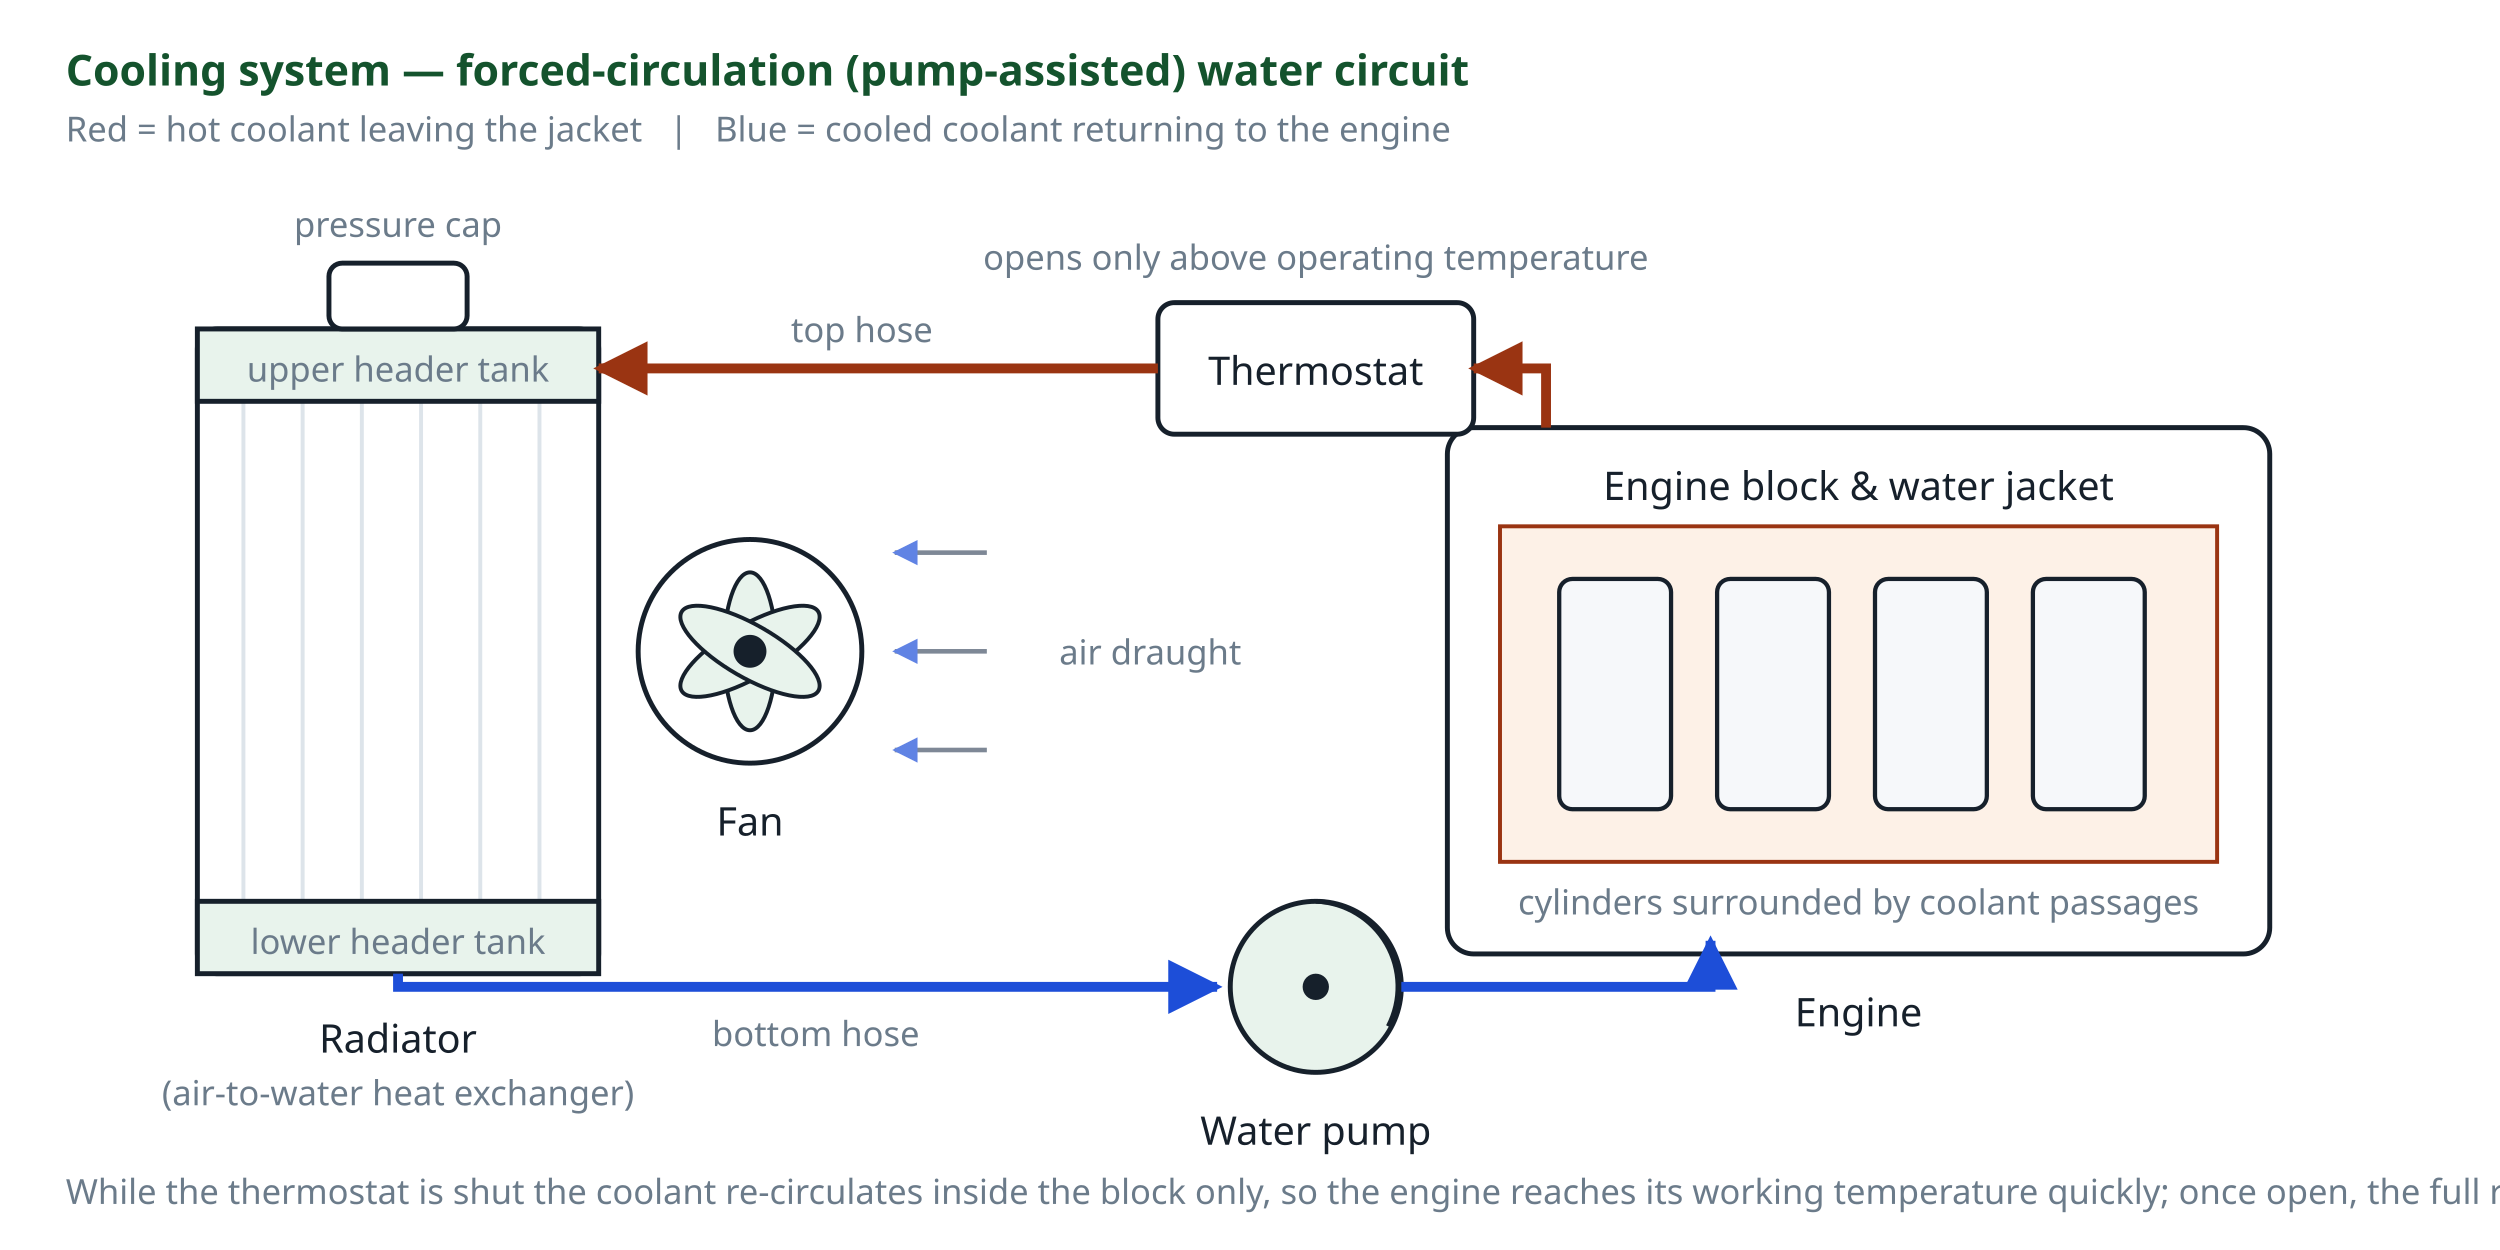
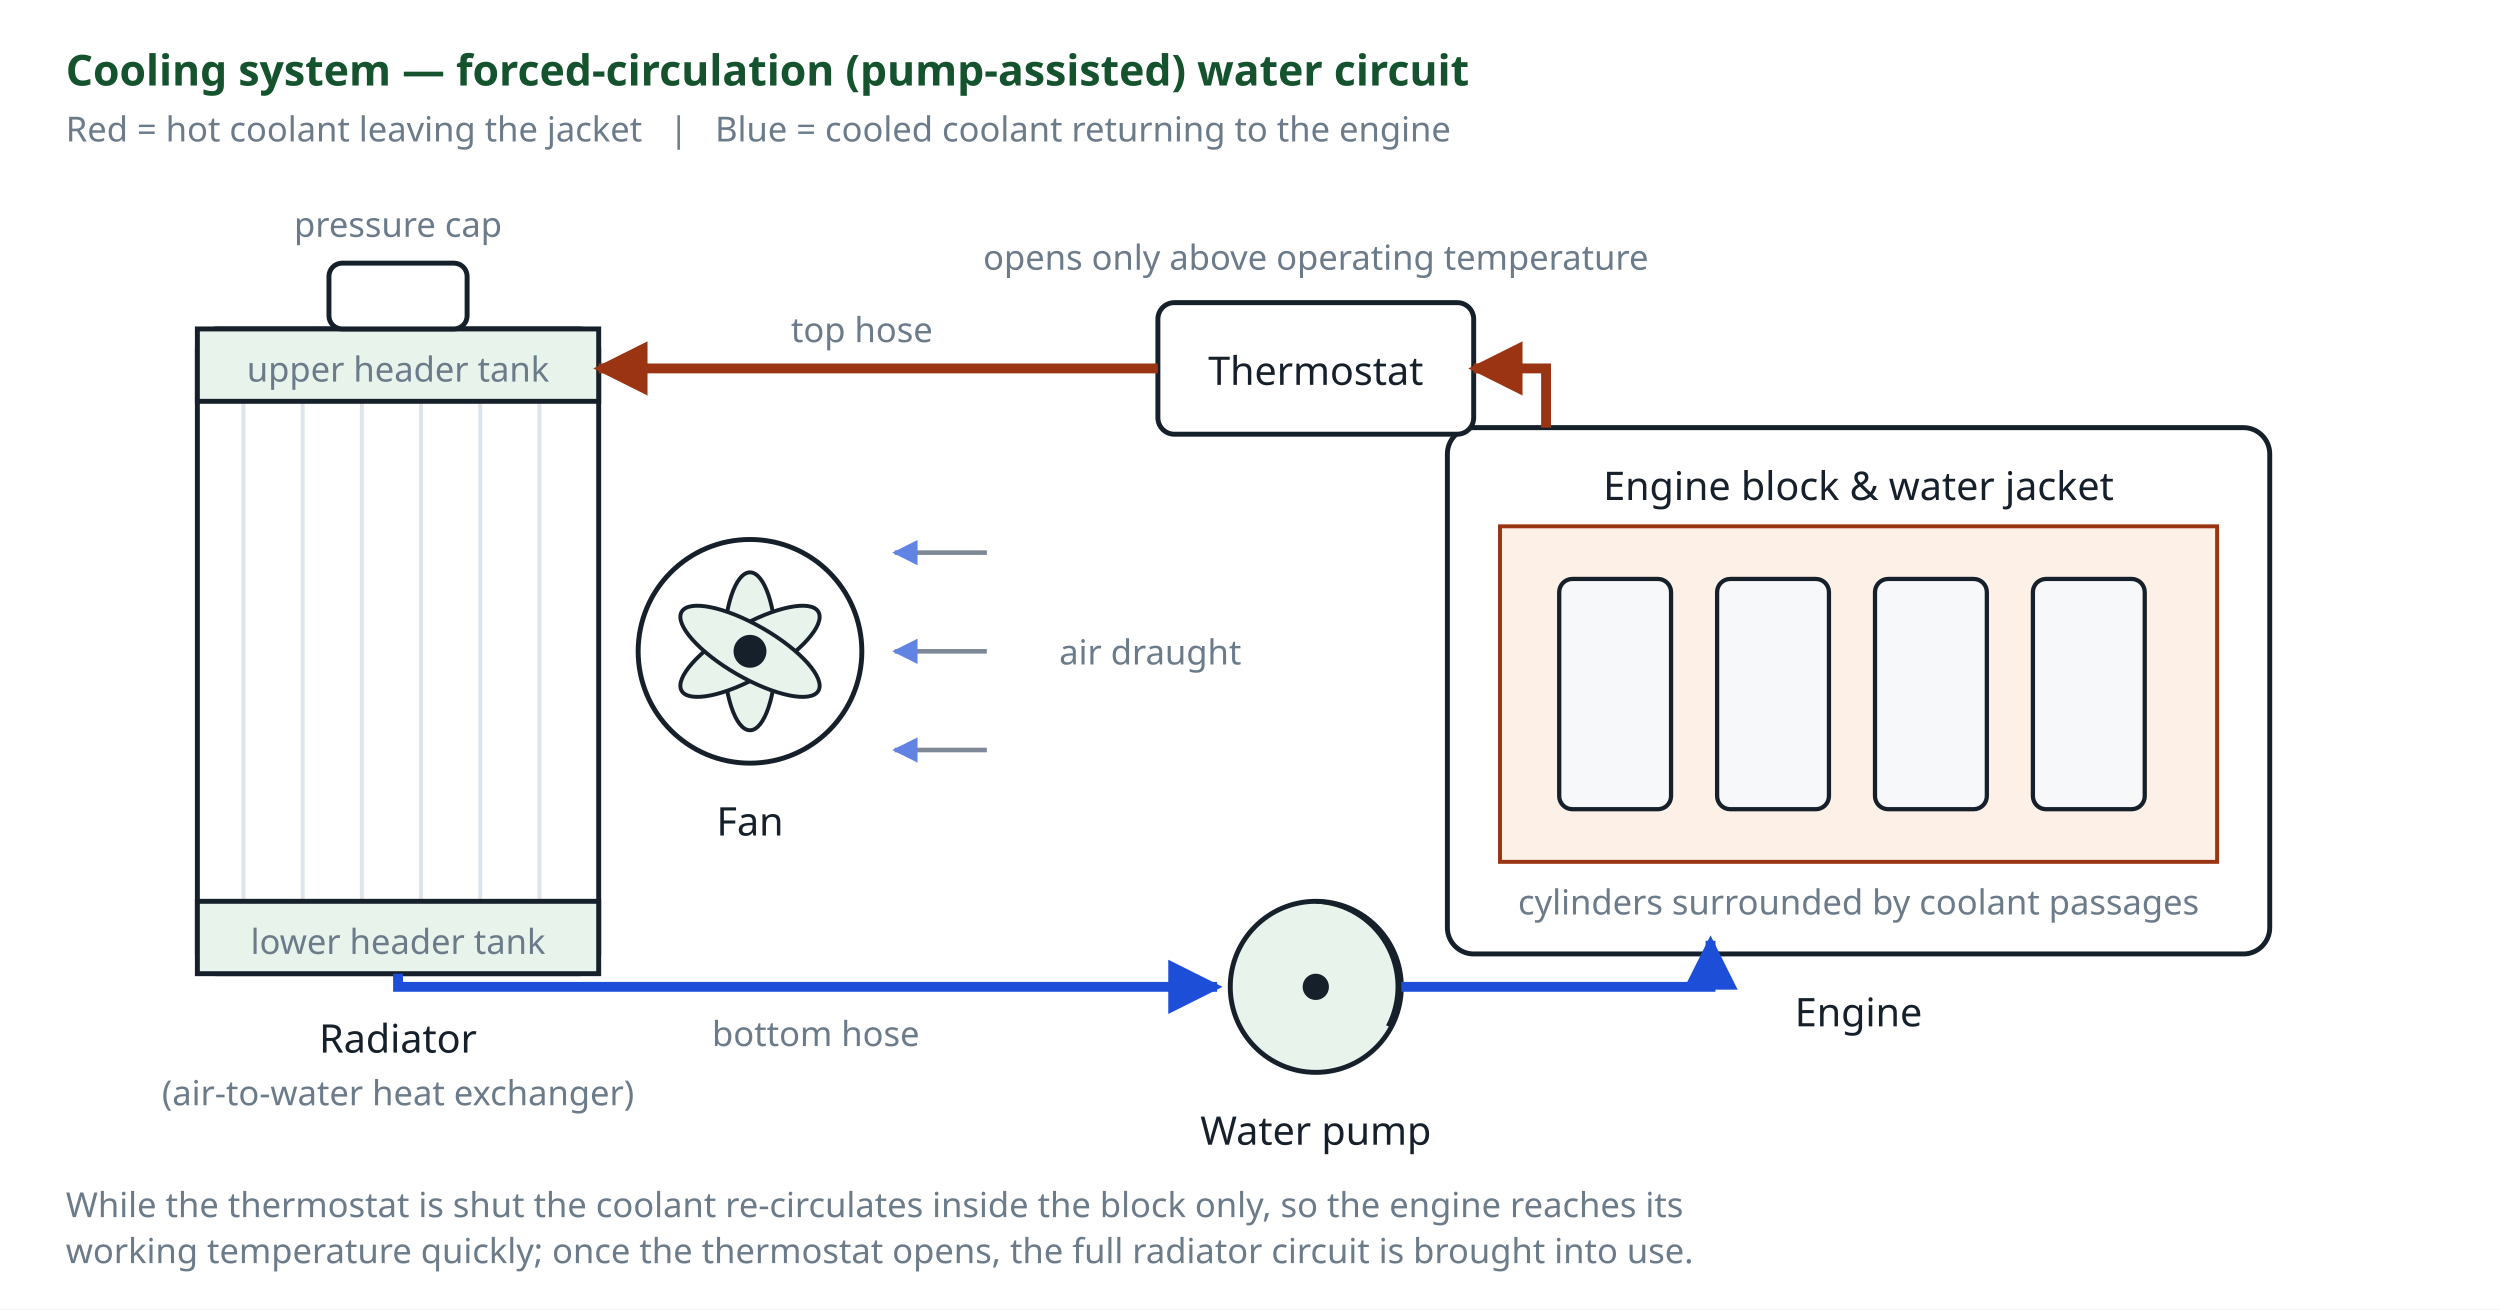
- <svg xmlns="http://www.w3.org/2000/svg" viewBox="0 0 760 380" role="img" aria-label="Liquid cooling system circuit of an internal combustion engine">
+ <svg xmlns="http://www.w3.org/2000/svg" viewBox="0 0 760 398" role="img" aria-label="Liquid cooling system circuit of an internal combustion engine">
  <style>
    .lbl{font-family:ui-sans-serif,system-ui,"Segoe UI",sans-serif;font-size:12px;fill:#16202b}
    .sm{font-family:ui-sans-serif,system-ui,"Segoe UI",sans-serif;font-size:10.5px;fill:#6b7b8a}
    .ttl{font-family:ui-sans-serif,system-ui,"Segoe UI",sans-serif;font-size:13px;font-weight:600;fill:#14532d}
    .bx{fill:#fff;stroke:#16202b;stroke-width:1.5}
    .hot{fill:none;stroke:#9a3412;stroke-width:3;marker-end:url(#arh)}
    .cold{fill:none;stroke:#1d4ed8;stroke-width:3;marker-end:url(#arc)}
  </style>
  <defs>
    <marker id="arh" viewBox="0 0 10 10" refX="9" refY="5" markerWidth="5.5" markerHeight="5.5" orient="auto-start-reverse">
      <path d="M0 0 L10 5 L0 10 z" fill="#9a3412" />
    </marker>
    <marker id="arc" viewBox="0 0 10 10" refX="9" refY="5" markerWidth="5.5" markerHeight="5.5" orient="auto-start-reverse">
      <path d="M0 0 L10 5 L0 10 z" fill="#1d4ed8" />
    </marker>
  </defs>
-   <rect width="760" height="380" fill="#fff" />
+   <rect width="760" height="398" fill="#fff" />
  <text class="ttl" x="20" y="26">Cooling system — forced-circulation (pump-assisted) water circuit</text>
  <text class="sm" x="20" y="43">Red = hot coolant leaving the jacket   |   Blue = cooled coolant returning to the engine</text>
  <rect class="bx" x="60" y="100" width="122" height="196" rx="6" />
  <g stroke="#dde4ea" stroke-width="1.2">
    <path d="M74 120 v158 M92 120 v158 M110 120 v158 M128 120 v158 M146 120 v158 M164 120 v158" />
  </g>
  <rect x="60" y="100" width="122" height="22" fill="#e8f3ec" stroke="#16202b" stroke-width="1.5" />
  <rect x="60" y="274" width="122" height="22" fill="#e8f3ec" stroke="#16202b" stroke-width="1.5" />
  <text class="sm" x="121" y="116" text-anchor="middle">upper header tank</text>
  <text class="sm" x="121" y="290" text-anchor="middle">lower header tank</text>
  <text class="lbl" x="121" y="320" text-anchor="middle">Radiator</text>
  <text class="sm" x="121" y="336" text-anchor="middle">(air-to-water heat exchanger)</text>
  <rect x="100" y="80" width="42" height="20" rx="4" class="bx" />
  <text class="sm" x="121" y="72" text-anchor="middle">pressure cap</text>
  <g transform="translate(228,198)">
    <circle r="34" fill="#fff" stroke="#16202b" stroke-width="1.5" />
    <g fill="#e8f3ec" stroke="#16202b" stroke-width="1.2">
      <ellipse rx="8" ry="24" cy="0" />
      <ellipse rx="8" ry="24" cy="0" transform="rotate(60)" />
      <ellipse rx="8" ry="24" cy="0" transform="rotate(120)" />
    </g>
    <circle r="5" fill="#16202b" />
    <text class="lbl" x="0" y="56" text-anchor="middle">Fan</text>
  </g>
  <g stroke="#475569" stroke-width="1.4" fill="none" opacity=".7">
    <path d="M300 168 H272" marker-end="url(#arc)" />
    <path d="M300 198 H272" marker-end="url(#arc)" />
    <path d="M300 228 H272" marker-end="url(#arc)" />
  </g>
  <text class="sm" x="322" y="202">air draught</text>
  <rect class="bx" x="440" y="130" width="250" height="160" rx="8" />
  <rect x="456" y="160" width="218" height="102" fill="#fdf1e7" stroke="#9a3412" stroke-width="1.2" />
  <g fill="#f6f8fa" stroke="#16202b" stroke-width="1.3">
    <rect x="474" y="176" width="34" height="70" rx="4" />
    <rect x="522" y="176" width="34" height="70" rx="4" />
    <rect x="570" y="176" width="34" height="70" rx="4" />
    <rect x="618" y="176" width="34" height="70" rx="4" />
  </g>
  <text class="lbl" x="565" y="152" text-anchor="middle">Engine block &amp; water jacket</text>
  <text class="sm" x="565" y="278" text-anchor="middle">cylinders surrounded by coolant passages</text>
  <text class="lbl" x="565" y="312" text-anchor="middle">Engine</text>
  <rect class="bx" x="352" y="92" width="96" height="40" rx="5" />
  <text class="lbl" x="400" y="117" text-anchor="middle">Thermostat</text>
  <text class="sm" x="400" y="82" text-anchor="middle">opens only above operating temperature</text>
  <g transform="translate(400,300)">
    <circle r="26" fill="#e8f3ec" stroke="#16202b" stroke-width="1.5" />
    <path d="M0 -26 a26 26 0 0 1 22 38" fill="none" stroke="#16202b" stroke-width="1.4" />
    <circle r="4" fill="#16202b" />
    <text class="lbl" x="0" y="48" text-anchor="middle">Water pump</text>
  </g>
  <path class="hot" d="M440 152 H452" opacity="0" />
  <path class="hot" d="M470 130 V112 H448" />
  <path class="hot" d="M352 112 H182" />
  <text class="sm" x="262" y="104" text-anchor="middle">top hose</text>
  <path class="cold" d="M121 296 V300 H370" />
  <path class="cold" d="M426 300 H520 V286" />
  <text class="sm" x="248" y="318" text-anchor="middle">bottom hose</text>
-   <text class="sm" x="20" y="366">While the thermostat is shut the coolant re-circulates inside the block only, so the engine reaches its working temperature quickly; once open, the full radiator circuit is used.</text>
+   <text class="sm" x="20" y="370">While the thermostat is shut the coolant re-circulates inside the block only, so the engine reaches its</text>
+   <text class="sm" x="20" y="384">working temperature quickly; once the thermostat opens, the full radiator circuit is brought into use.</text>
</svg>
